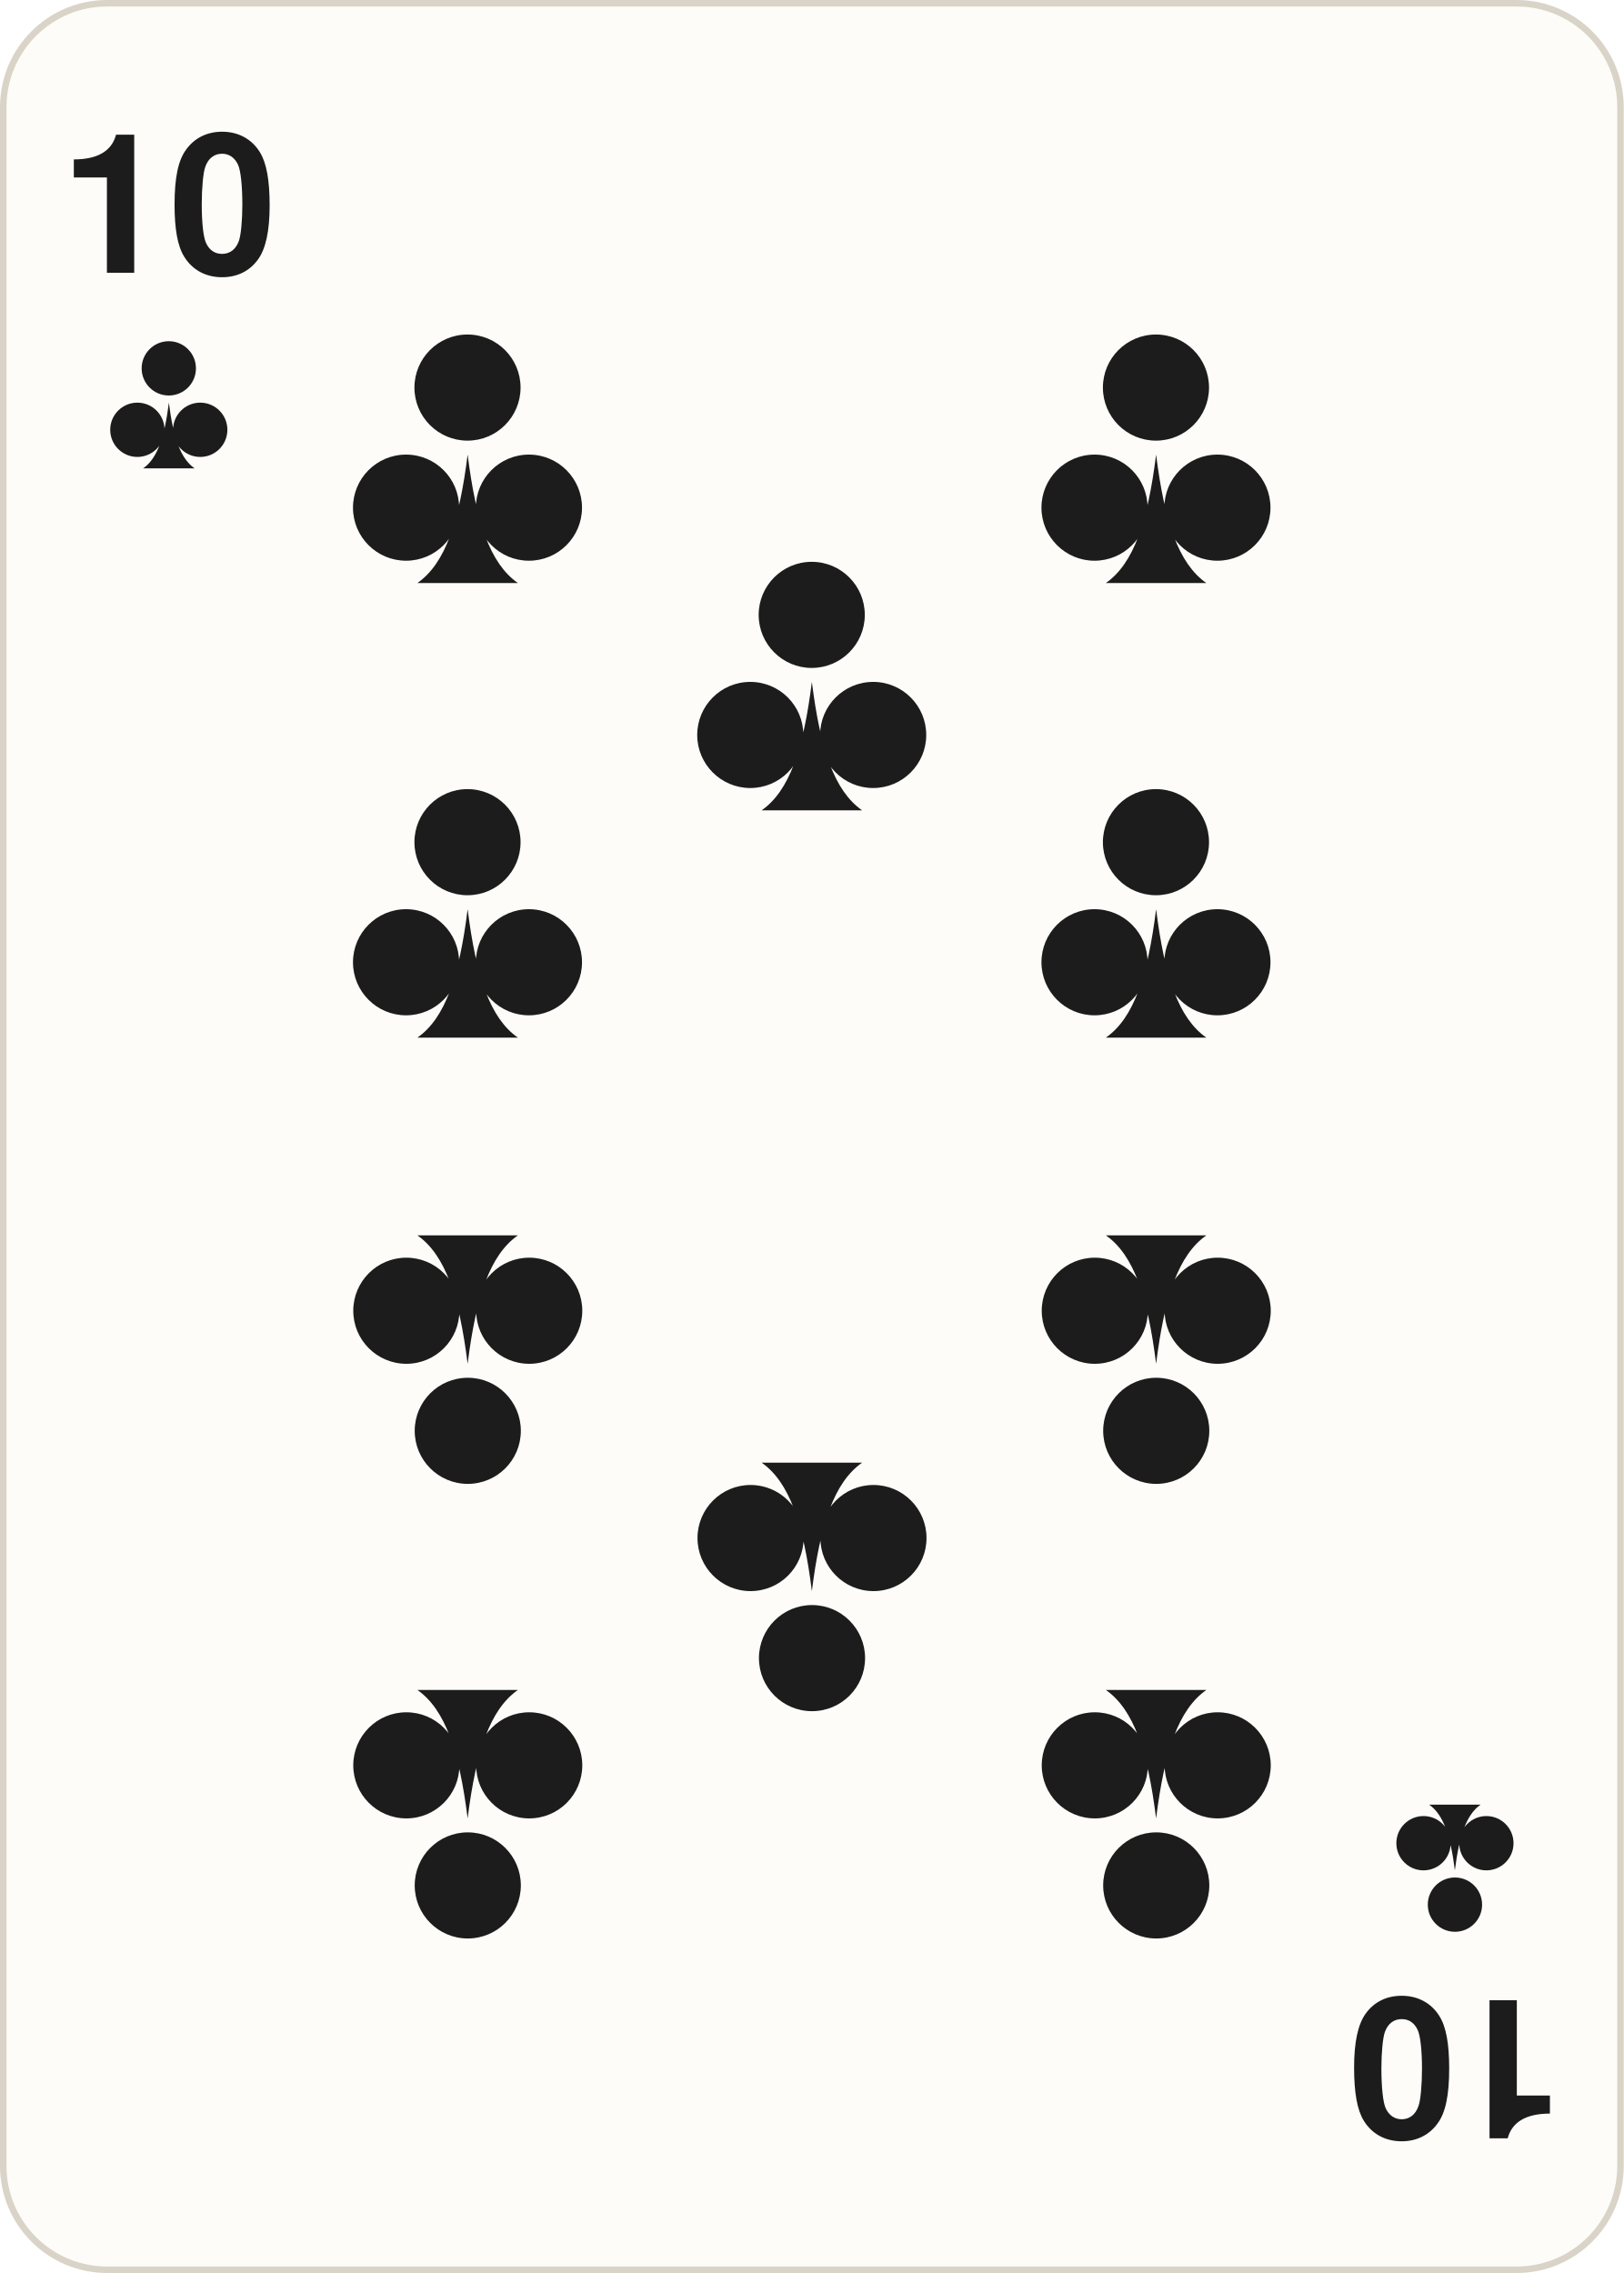
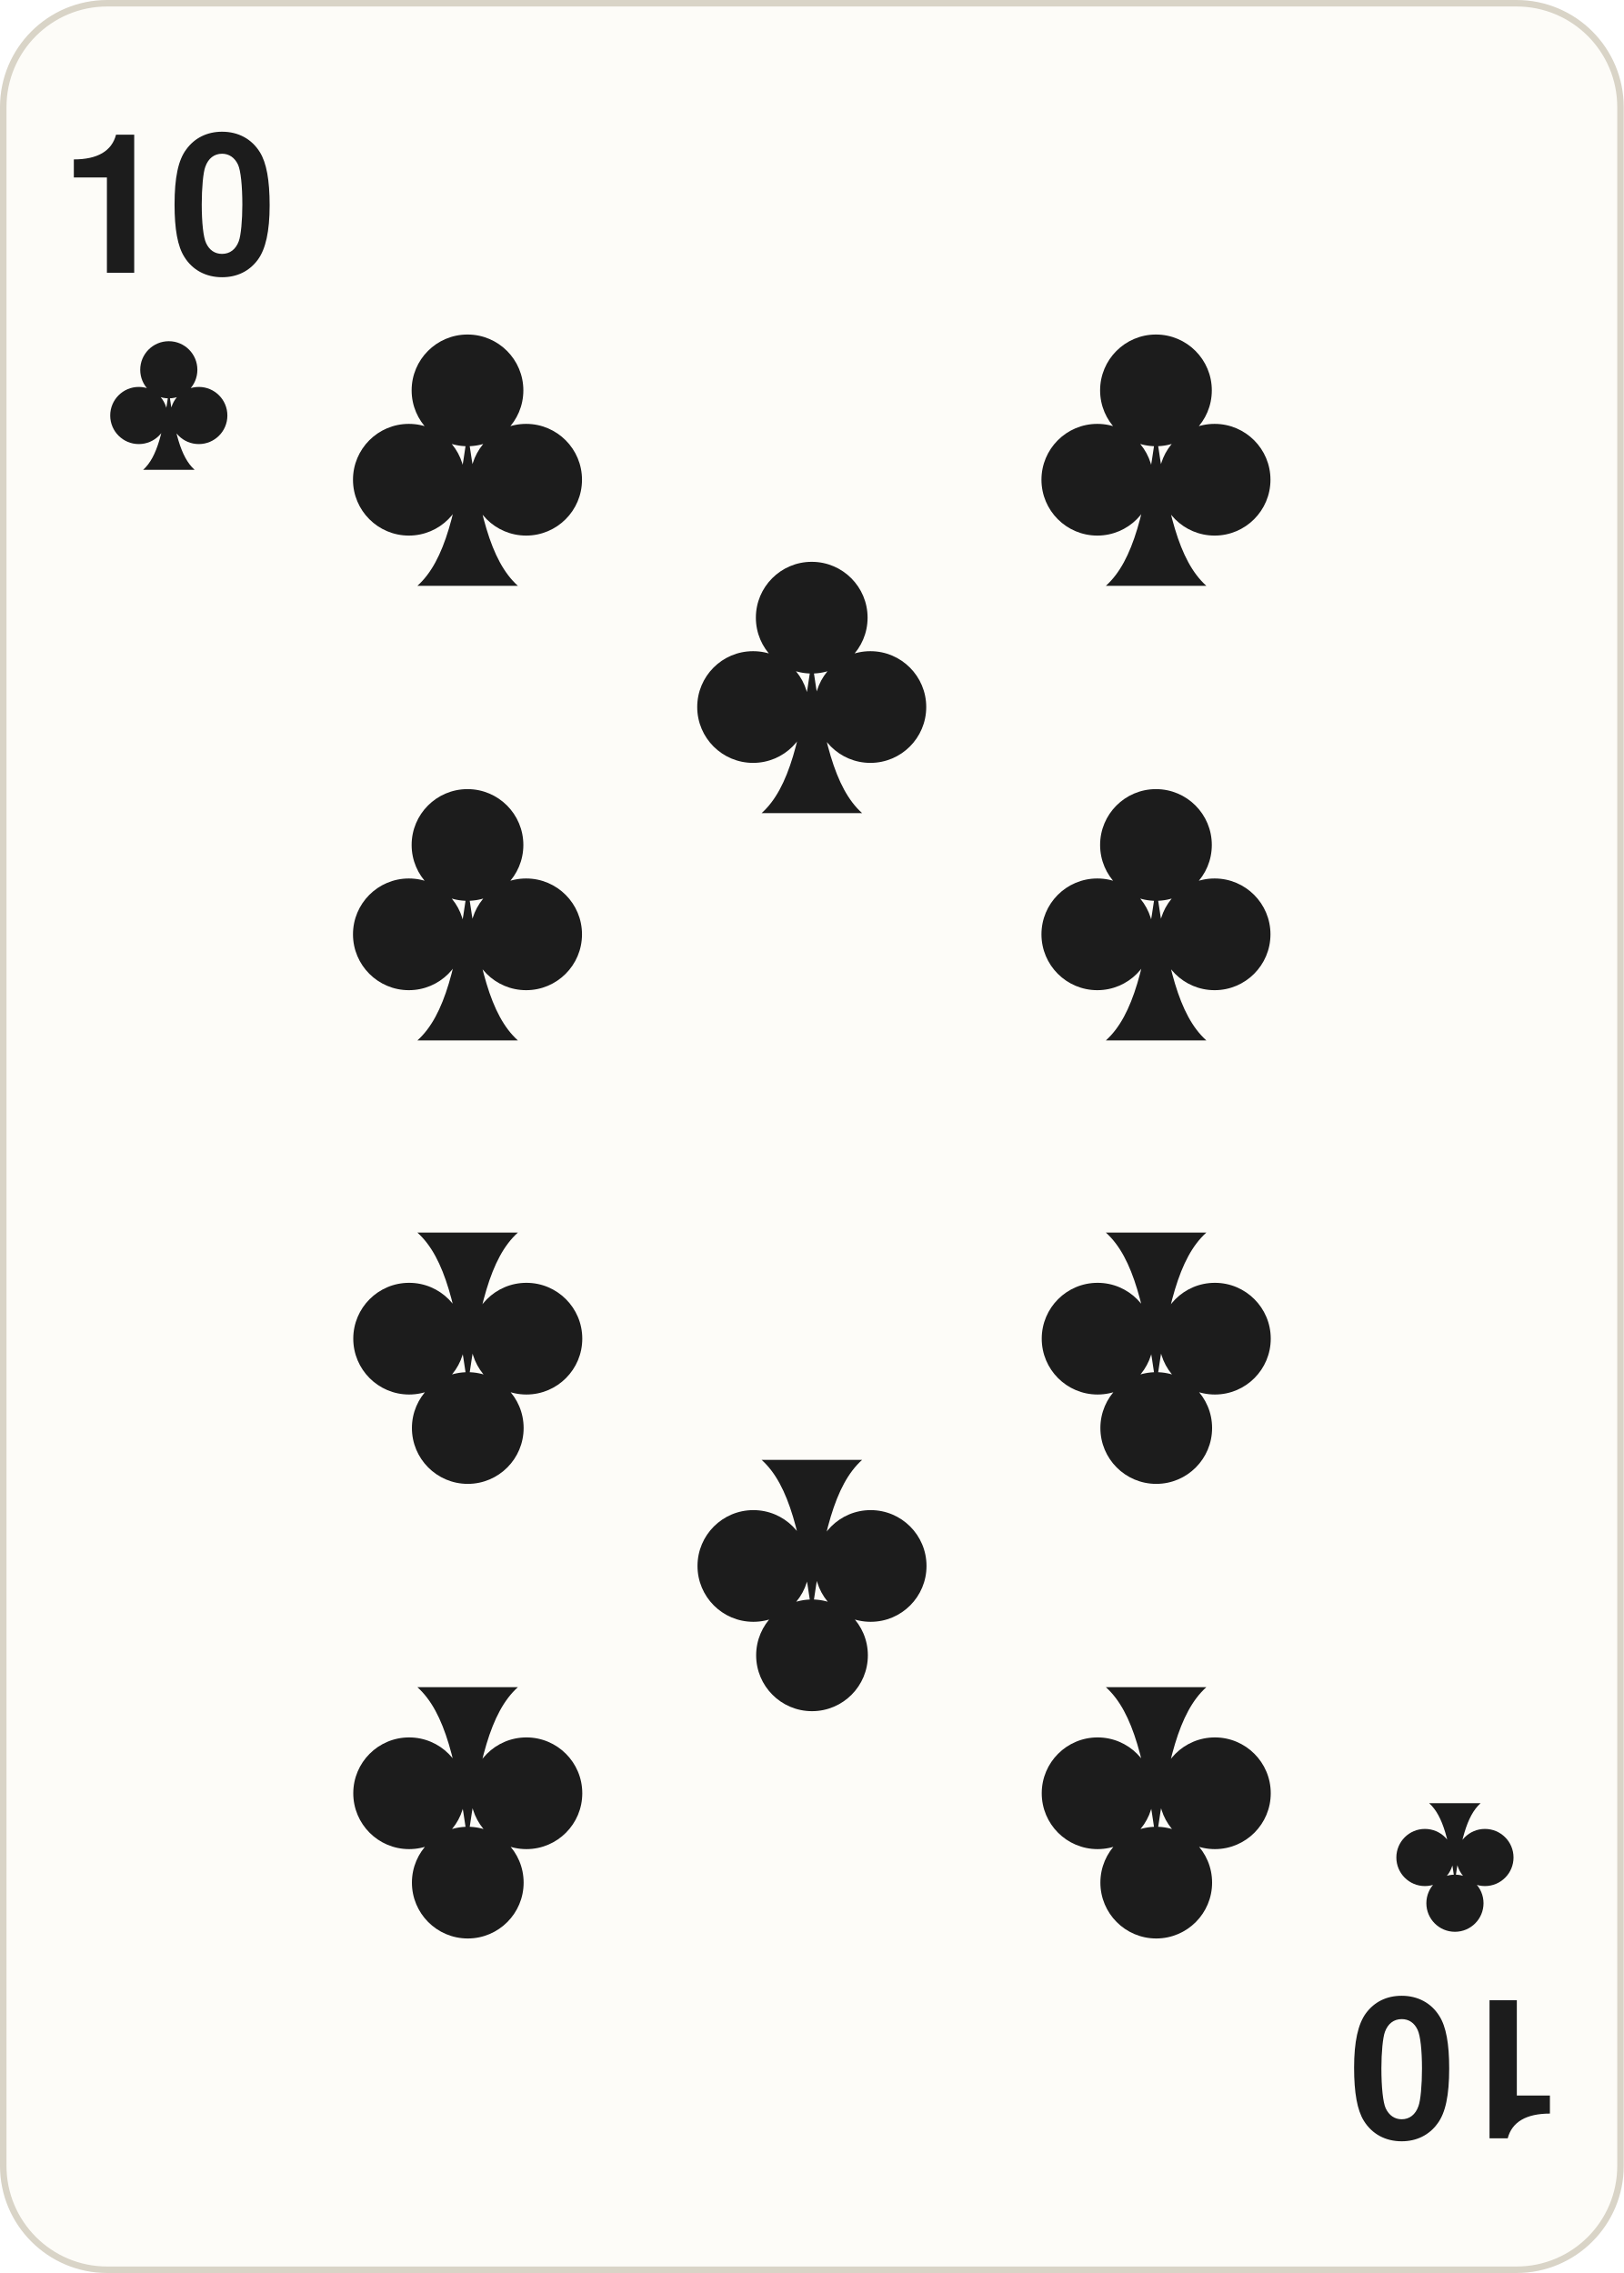
<svg xmlns="http://www.w3.org/2000/svg" viewBox="0 0 250 350" width="250" height="350">
  <rect x="0.5" y="0.5" width="249" height="349" rx="16" fill="#fdfcf8" stroke="#d9d4c7" stroke-width="1" />
  <text x="26" y="42" font-size="30" font-weight="700" text-anchor="middle" fill="#1c1c1c" font-family="Helvetica Neue, Helvetica, Arial, sans-serif">10</text>
-   <path d="M50,7 A19,19 0 1 1 49.9,7 Z M28,50 A19,19 0 1 1 27.9,50 Z M72,50 A19,19 0 1 1 71.9,50 Z M50,50 C53,74 58,89 68,96 L32,96 C42,89 47,74 50,50 Z" fill="#1c1c1c" transform="translate(26.0,62.0) scale(0.22) translate(-50,-50)" />
+   <path d="M50,7 A20,20 0 1 1 49.9,7 Z M29,39 A20,20 0 1 1 28.9,39 Z M71,39 A20,20 0 1 1 70.9,39 Z M50,42 C54,70 58,88 68,97 L32,97 C42,88 46,70 50,42 Z" fill="#1c1c1c" transform="translate(26.0,62.0) scale(0.22) translate(-50,-50)" />
  <g transform="rotate(180 125.0 175.0)">
    <text x="26" y="42" font-size="30" font-weight="700" text-anchor="middle" fill="#1c1c1c" font-family="Helvetica Neue, Helvetica, Arial, sans-serif">10</text>
-     <path d="M50,7 A19,19 0 1 1 49.9,7 Z M28,50 A19,19 0 1 1 27.9,50 Z M72,50 A19,19 0 1 1 71.9,50 Z M50,50 C53,74 58,89 68,96 L32,96 C42,89 47,74 50,50 Z" fill="#1c1c1c" transform="translate(26.0,62.0) scale(0.22) translate(-50,-50)" />
+     <path d="M50,7 A20,20 0 1 1 49.9,7 Z M29,39 A20,20 0 1 1 28.9,39 Z M71,39 A20,20 0 1 1 70.9,39 Z M50,42 C54,70 58,88 68,97 L32,97 C42,88 46,70 50,42 Z" fill="#1c1c1c" transform="translate(26.0,62.0) scale(0.22) translate(-50,-50)" />
  </g>
-   <path d="M50,7 A19,19 0 1 1 49.9,7 Z M28,50 A19,19 0 1 1 27.9,50 Z M72,50 A19,19 0 1 1 71.9,50 Z M50,50 C53,74 58,89 68,96 L32,96 C42,89 47,74 50,50 Z" fill="#1c1c1c" transform="translate(72.0,70.0) scale(0.43) translate(-50,-50)" />
-   <path d="M50,7 A19,19 0 1 1 49.9,7 Z M28,50 A19,19 0 1 1 27.9,50 Z M72,50 A19,19 0 1 1 71.9,50 Z M50,50 C53,74 58,89 68,96 L32,96 C42,89 47,74 50,50 Z" fill="#1c1c1c" transform="translate(178.0,70.0) scale(0.43) translate(-50,-50)" />
-   <path d="M50,7 A19,19 0 1 1 49.9,7 Z M28,50 A19,19 0 1 1 27.9,50 Z M72,50 A19,19 0 1 1 71.9,50 Z M50,50 C53,74 58,89 68,96 L32,96 C42,89 47,74 50,50 Z" fill="#1c1c1c" transform="translate(125.0,105.0) scale(0.43) translate(-50,-50)" />
-   <path d="M50,7 A19,19 0 1 1 49.9,7 Z M28,50 A19,19 0 1 1 27.9,50 Z M72,50 A19,19 0 1 1 71.9,50 Z M50,50 C53,74 58,89 68,96 L32,96 C42,89 47,74 50,50 Z" fill="#1c1c1c" transform="translate(72.0,140.0) scale(0.43) translate(-50,-50)" />
-   <path d="M50,7 A19,19 0 1 1 49.9,7 Z M28,50 A19,19 0 1 1 27.9,50 Z M72,50 A19,19 0 1 1 71.9,50 Z M50,50 C53,74 58,89 68,96 L32,96 C42,89 47,74 50,50 Z" fill="#1c1c1c" transform="translate(178.0,140.0) scale(0.43) translate(-50,-50)" />
-   <path d="M50,7 A19,19 0 1 1 49.9,7 Z M28,50 A19,19 0 1 1 27.9,50 Z M72,50 A19,19 0 1 1 71.9,50 Z M50,50 C53,74 58,89 68,96 L32,96 C42,89 47,74 50,50 Z" fill="#1c1c1c" transform="translate(72.0,210.0) rotate(180) scale(0.43) translate(-50,-50)" />
-   <path d="M50,7 A19,19 0 1 1 49.9,7 Z M28,50 A19,19 0 1 1 27.9,50 Z M72,50 A19,19 0 1 1 71.9,50 Z M50,50 C53,74 58,89 68,96 L32,96 C42,89 47,74 50,50 Z" fill="#1c1c1c" transform="translate(178.0,210.0) rotate(180) scale(0.43) translate(-50,-50)" />
-   <path d="M50,7 A19,19 0 1 1 49.9,7 Z M28,50 A19,19 0 1 1 27.9,50 Z M72,50 A19,19 0 1 1 71.9,50 Z M50,50 C53,74 58,89 68,96 L32,96 C42,89 47,74 50,50 Z" fill="#1c1c1c" transform="translate(125.0,245.0) rotate(180) scale(0.43) translate(-50,-50)" />
-   <path d="M50,7 A19,19 0 1 1 49.9,7 Z M28,50 A19,19 0 1 1 27.9,50 Z M72,50 A19,19 0 1 1 71.9,50 Z M50,50 C53,74 58,89 68,96 L32,96 C42,89 47,74 50,50 Z" fill="#1c1c1c" transform="translate(72.0,280.0) rotate(180) scale(0.43) translate(-50,-50)" />
-   <path d="M50,7 A19,19 0 1 1 49.9,7 Z M28,50 A19,19 0 1 1 27.9,50 Z M72,50 A19,19 0 1 1 71.9,50 Z M50,50 C53,74 58,89 68,96 L32,96 C42,89 47,74 50,50 Z" fill="#1c1c1c" transform="translate(178.0,280.0) rotate(180) scale(0.43) translate(-50,-50)" />
+   <path d="M50,7 A20,20 0 1 1 49.9,7 Z M29,39 A20,20 0 1 1 28.9,39 Z M71,39 A20,20 0 1 1 70.9,39 Z M50,42 C54,70 58,88 68,97 L32,97 C42,88 46,70 50,42 Z" fill="#1c1c1c" transform="translate(72.0,70.0) scale(0.43) translate(-50,-50)" />
+   <path d="M50,7 A20,20 0 1 1 49.9,7 Z M29,39 A20,20 0 1 1 28.9,39 Z M71,39 A20,20 0 1 1 70.9,39 Z M50,42 C54,70 58,88 68,97 L32,97 C42,88 46,70 50,42 Z" fill="#1c1c1c" transform="translate(178.0,70.0) scale(0.43) translate(-50,-50)" />
+   <path d="M50,7 A20,20 0 1 1 49.9,7 Z M29,39 A20,20 0 1 1 28.9,39 Z M71,39 A20,20 0 1 1 70.9,39 Z M50,42 C54,70 58,88 68,97 L32,97 C42,88 46,70 50,42 Z" fill="#1c1c1c" transform="translate(125.0,105.0) scale(0.43) translate(-50,-50)" />
+   <path d="M50,7 A20,20 0 1 1 49.9,7 Z M29,39 A20,20 0 1 1 28.9,39 Z M71,39 A20,20 0 1 1 70.9,39 Z M50,42 C54,70 58,88 68,97 L32,97 C42,88 46,70 50,42 Z" fill="#1c1c1c" transform="translate(72.0,140.0) scale(0.43) translate(-50,-50)" />
+   <path d="M50,7 A20,20 0 1 1 49.9,7 Z M29,39 A20,20 0 1 1 28.9,39 Z M71,39 A20,20 0 1 1 70.9,39 Z M50,42 C54,70 58,88 68,97 L32,97 C42,88 46,70 50,42 Z" fill="#1c1c1c" transform="translate(178.0,140.0) scale(0.43) translate(-50,-50)" />
+   <path d="M50,7 A20,20 0 1 1 49.9,7 Z M29,39 A20,20 0 1 1 28.9,39 Z M71,39 A20,20 0 1 1 70.9,39 Z M50,42 C54,70 58,88 68,97 L32,97 C42,88 46,70 50,42 Z" fill="#1c1c1c" transform="translate(72.0,210.0) rotate(180) scale(0.43) translate(-50,-50)" />
+   <path d="M50,7 A20,20 0 1 1 49.9,7 Z M29,39 A20,20 0 1 1 28.9,39 Z M71,39 A20,20 0 1 1 70.9,39 Z M50,42 C54,70 58,88 68,97 L32,97 C42,88 46,70 50,42 Z" fill="#1c1c1c" transform="translate(178.0,210.0) rotate(180) scale(0.43) translate(-50,-50)" />
+   <path d="M50,7 A20,20 0 1 1 49.9,7 Z M29,39 A20,20 0 1 1 28.9,39 Z M71,39 A20,20 0 1 1 70.9,39 Z M50,42 C54,70 58,88 68,97 L32,97 C42,88 46,70 50,42 Z" fill="#1c1c1c" transform="translate(125.0,245.0) rotate(180) scale(0.43) translate(-50,-50)" />
+   <path d="M50,7 A20,20 0 1 1 49.9,7 Z M29,39 A20,20 0 1 1 28.9,39 Z M71,39 A20,20 0 1 1 70.9,39 Z M50,42 C54,70 58,88 68,97 L32,97 C42,88 46,70 50,42 Z" fill="#1c1c1c" transform="translate(72.0,280.0) rotate(180) scale(0.43) translate(-50,-50)" />
+   <path d="M50,7 A20,20 0 1 1 49.9,7 Z M29,39 A20,20 0 1 1 28.9,39 Z M71,39 A20,20 0 1 1 70.9,39 Z M50,42 C54,70 58,88 68,97 L32,97 C42,88 46,70 50,42 Z" fill="#1c1c1c" transform="translate(178.0,280.0) rotate(180) scale(0.43) translate(-50,-50)" />
</svg>
